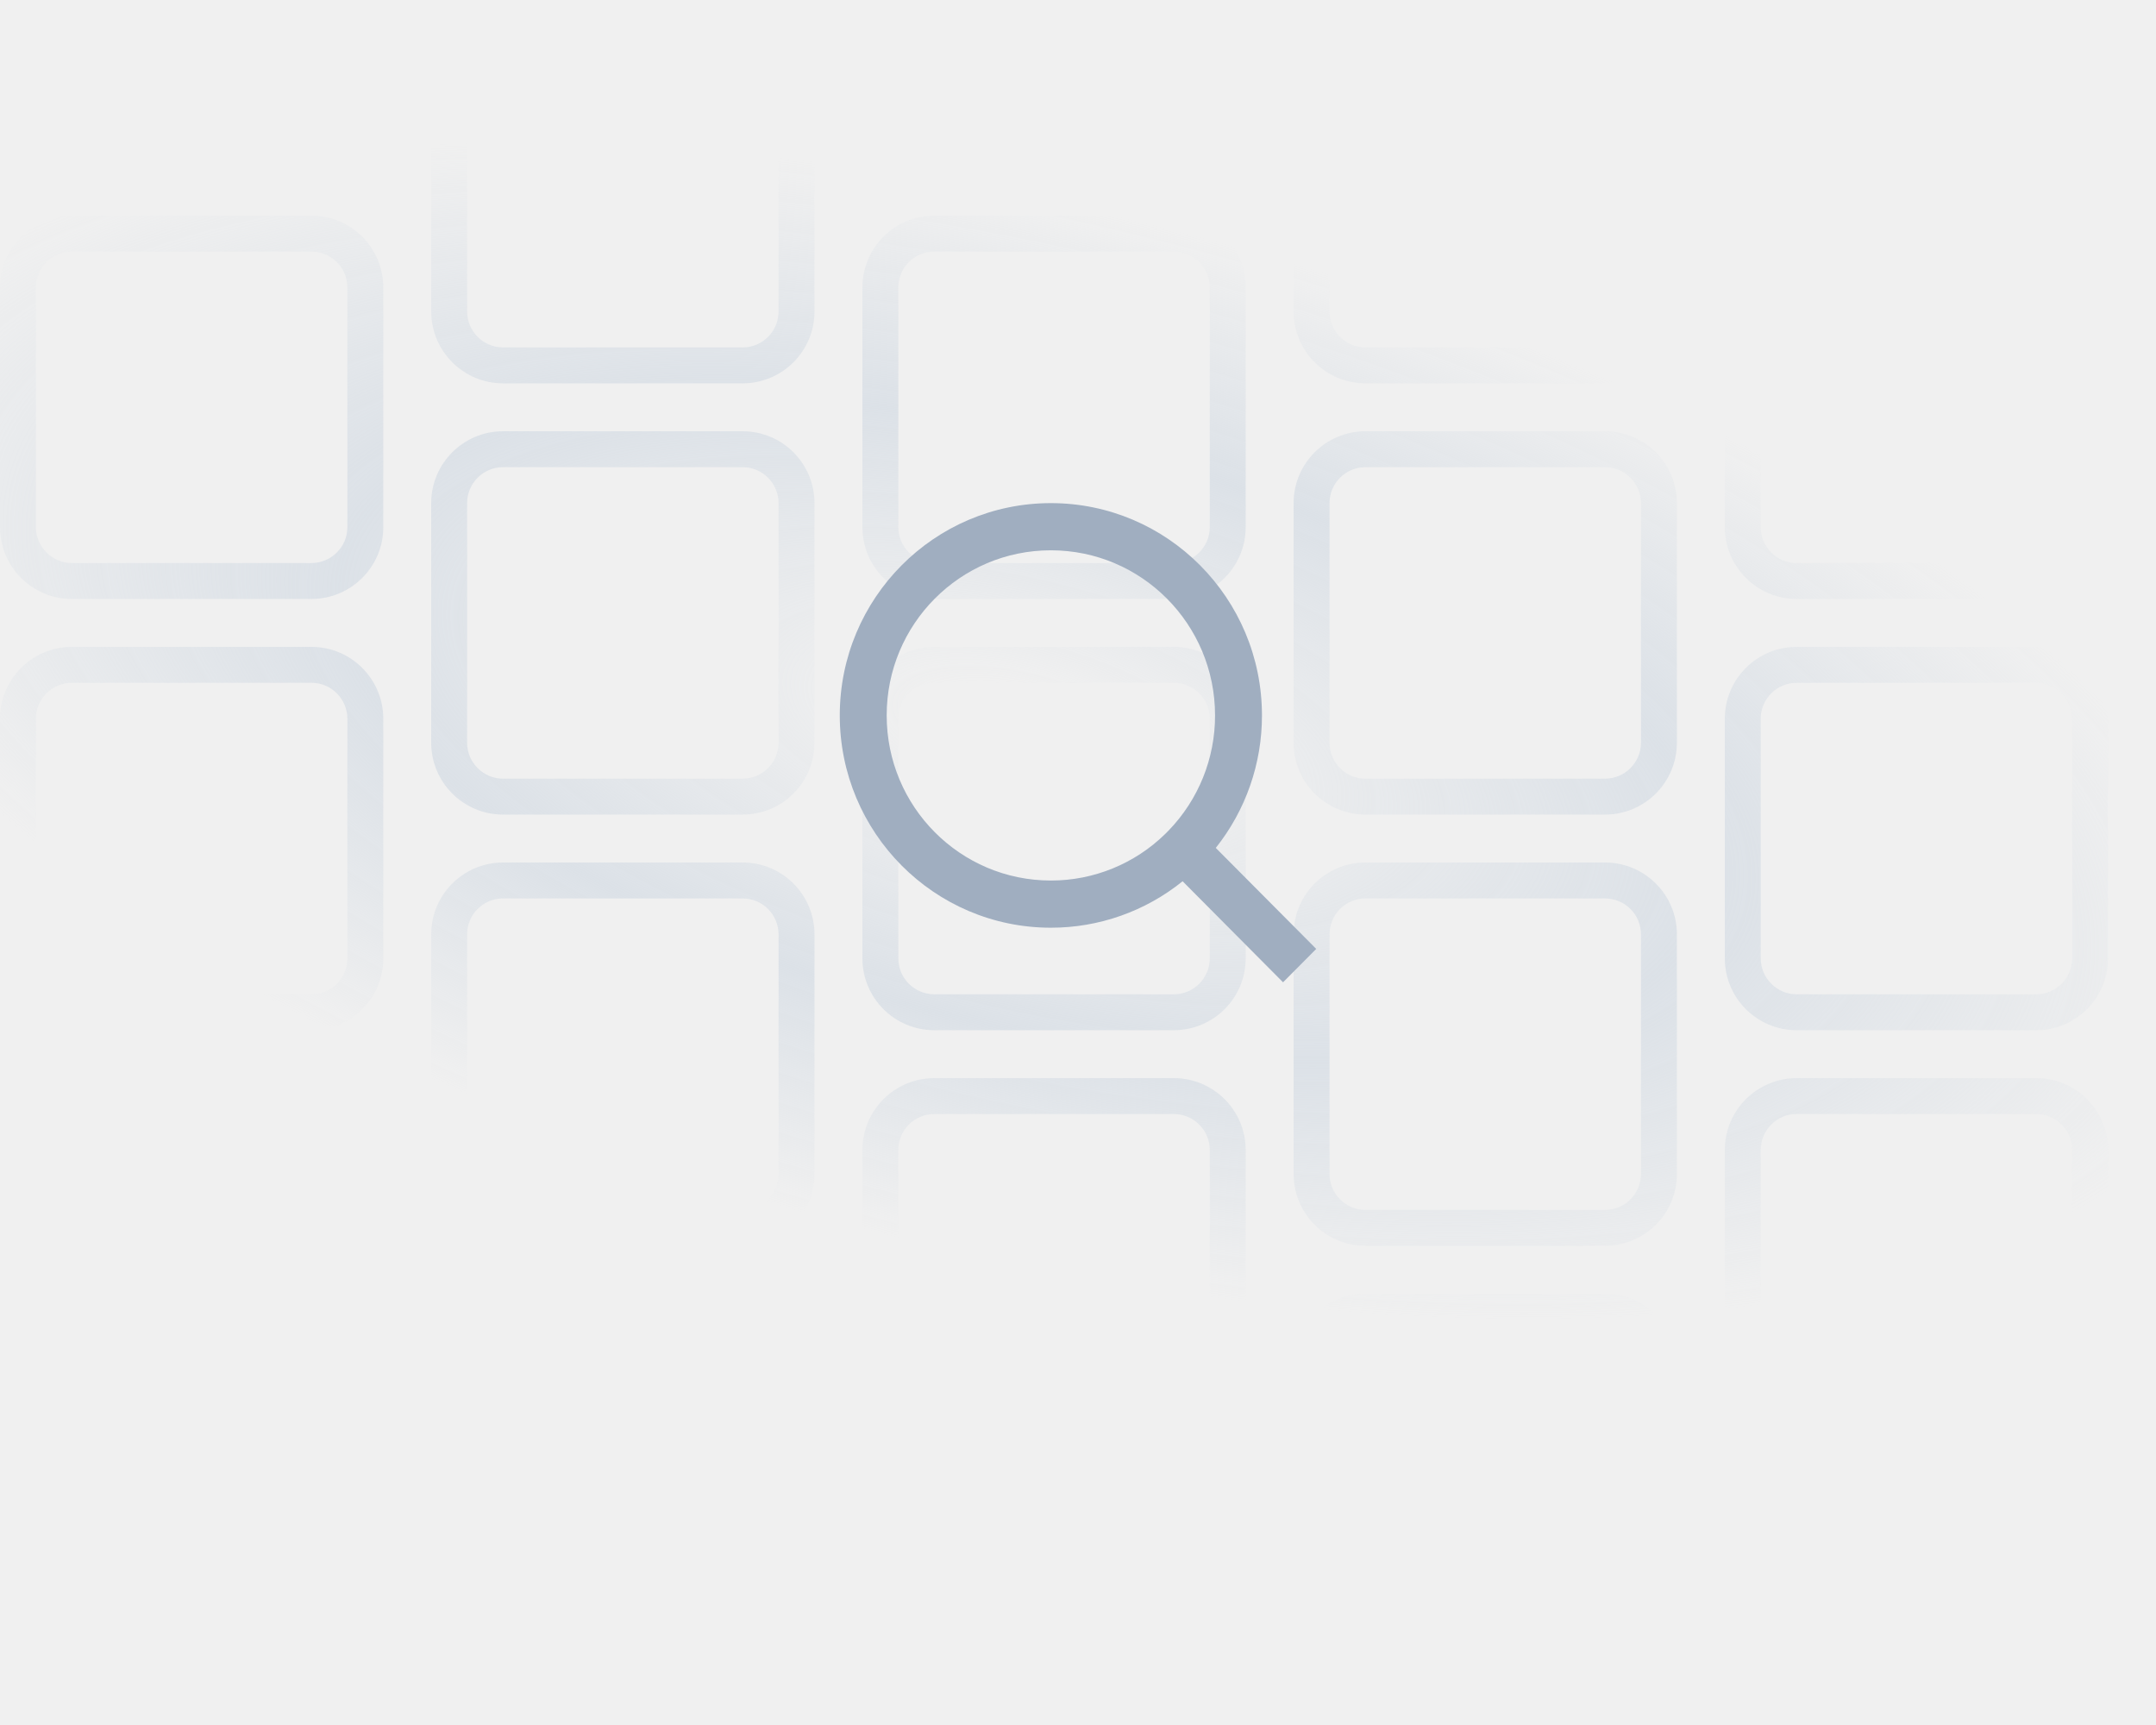
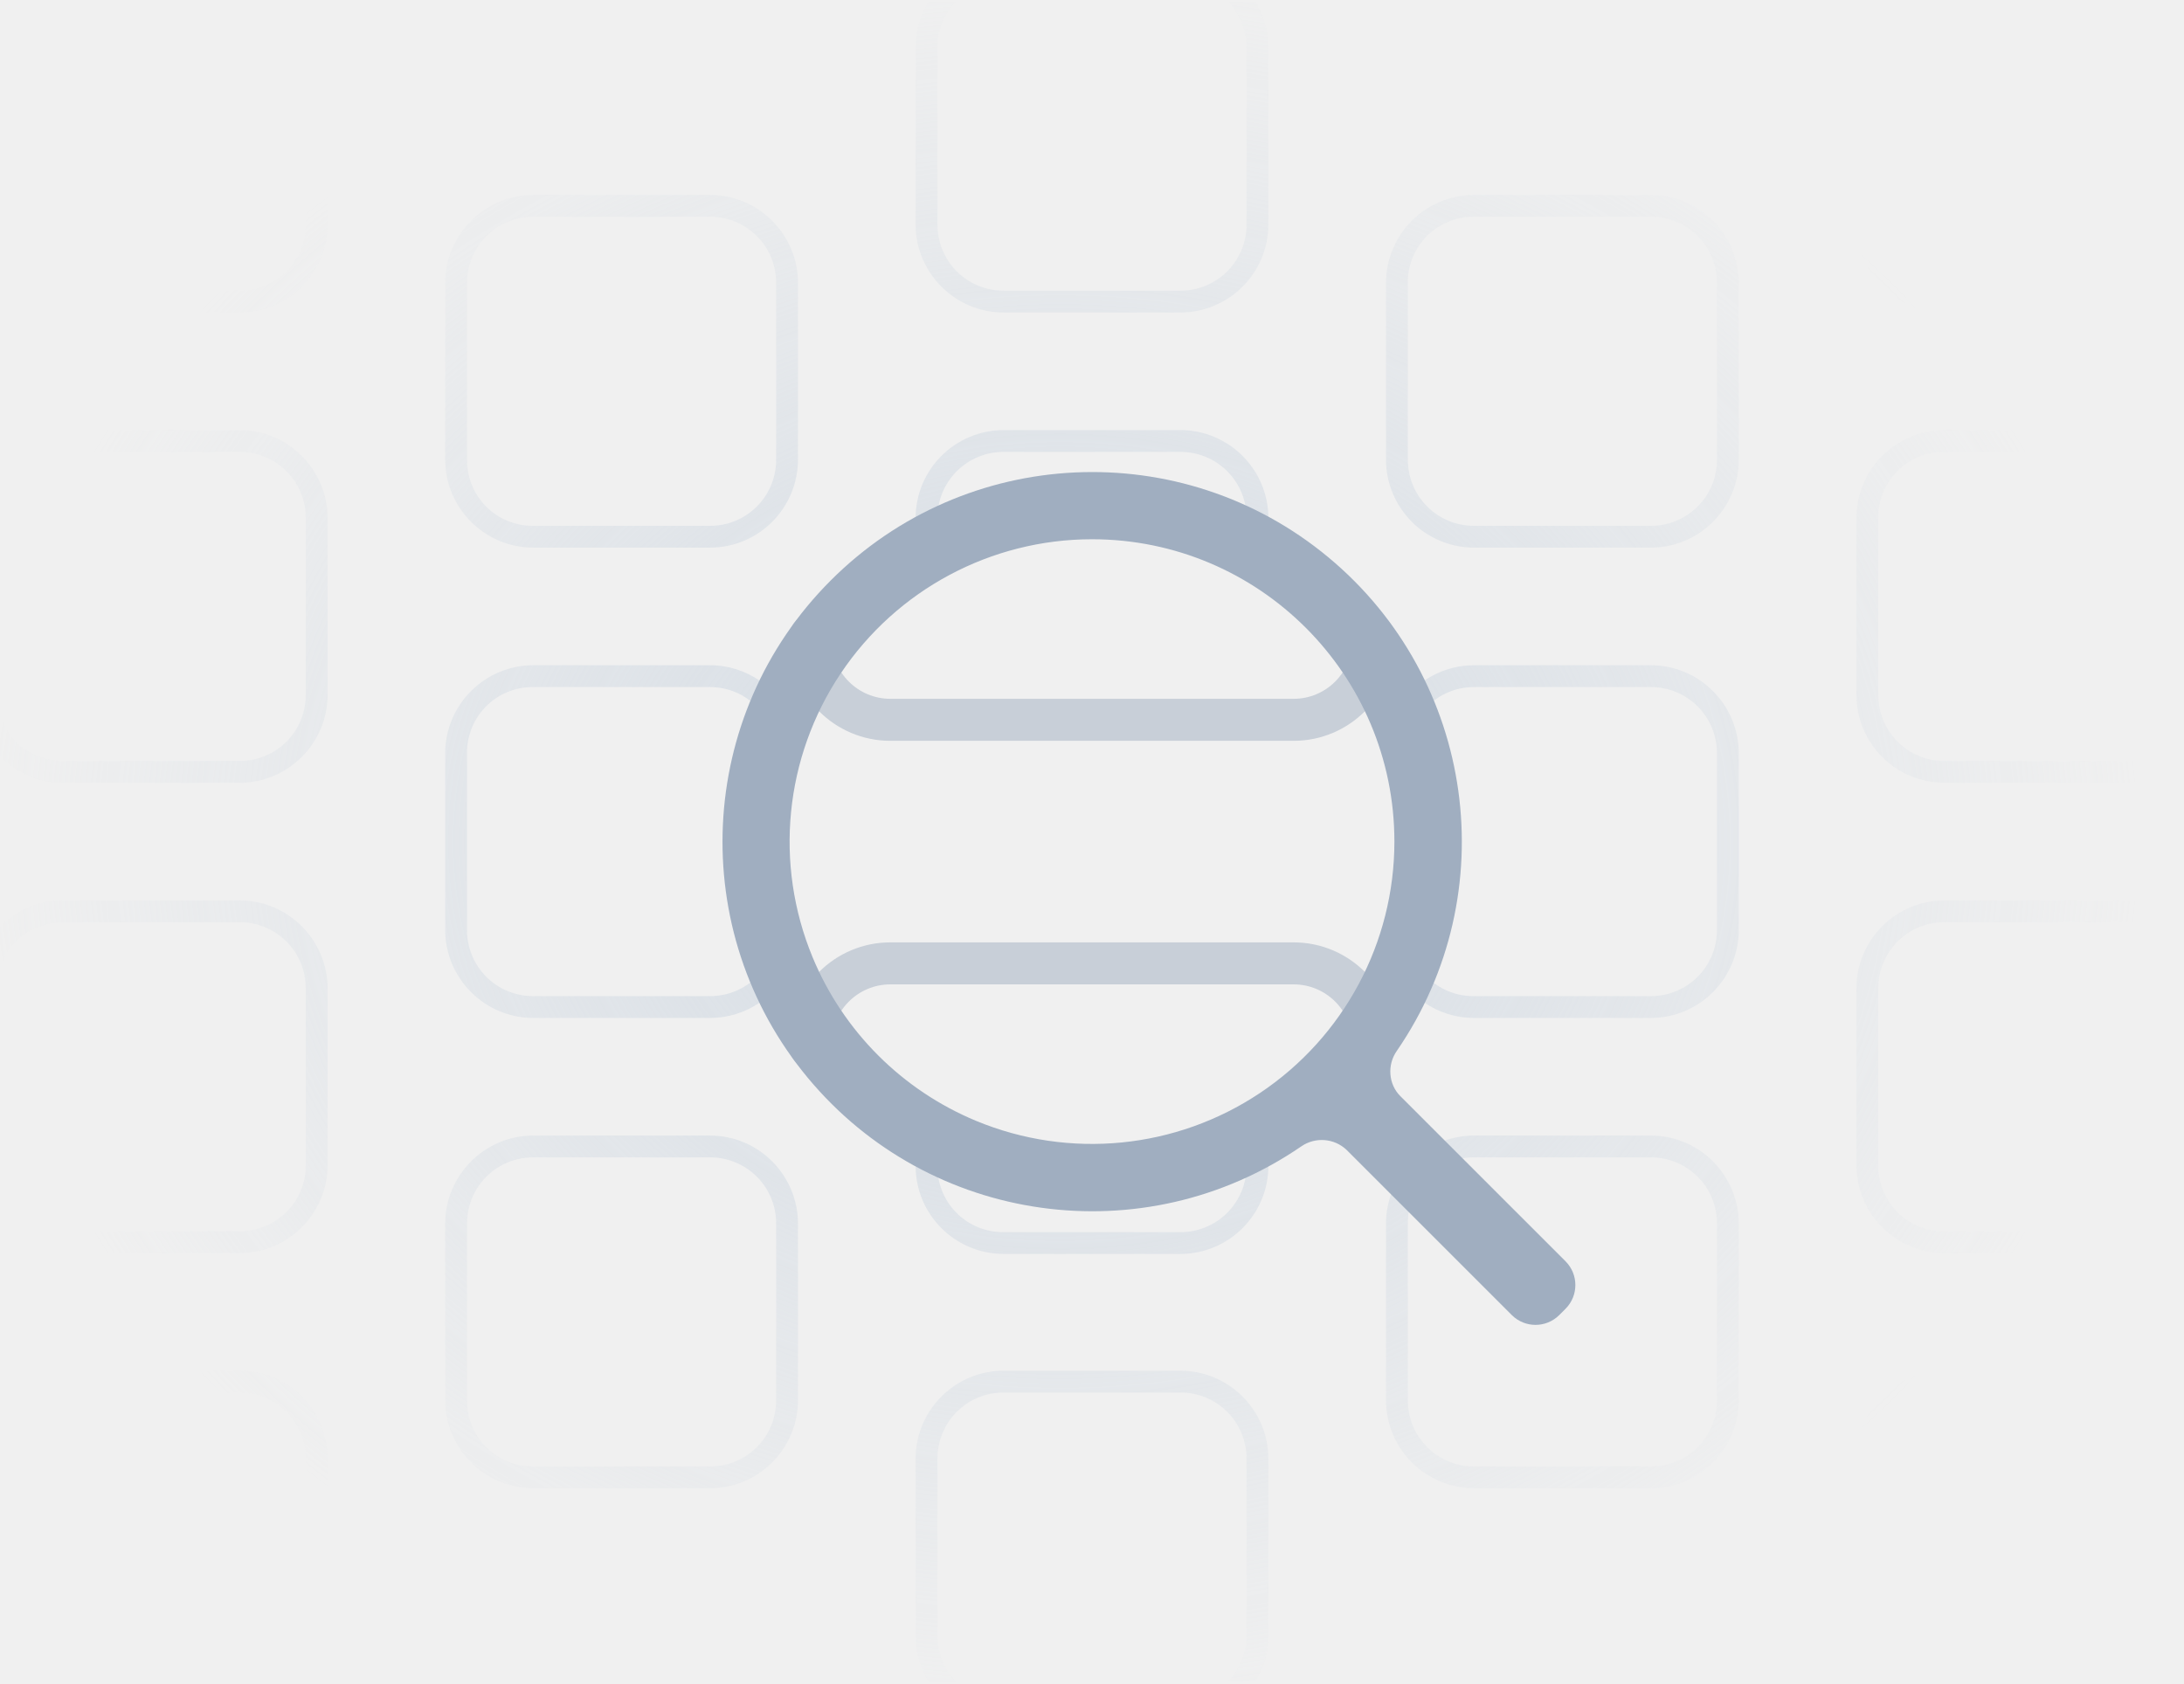
- <svg xmlns="http://www.w3.org/2000/svg" viewBox="0 0 240 192" fill="none">
-   <path fill-rule="evenodd" clip-rule="evenodd" d="M82.667 4H56a4 4 0 0 0-4 4v26.667a4 4 0 0 0 4 4h26.667a4 4 0 0 0 4-4V8a4 4 0 0 0-4-4ZM56 0a8 8 0 0 0-8 8v26.667a8 8 0 0 0 8 8h26.667a8 8 0 0 0 8-8V8a8 8 0 0 0-8-8H56Zm122.667 4H152a4 4 0 0 0-4 4v26.667a4 4 0 0 0 4 4h26.667a4 4 0 0 0 4-4V8a4 4 0 0 0-4-4ZM152 0a8 8 0 0 0-8 8v26.667a8 8 0 0 0 8 8h26.667a8 8 0 0 0 8-8V8a8 8 0 0 0-8-8H152ZM56 52h26.667a4 4 0 0 1 4 4v26.667a4 4 0 0 1-4 4H56a4 4 0 0 1-4-4V56a4 4 0 0 1 4-4Zm-8 4a8 8 0 0 1 8-8h26.667a8 8 0 0 1 8 8v26.667a8 8 0 0 1-8 8H56a8 8 0 0 1-8-8V56Zm34.667 44H56a4 4 0 0 0-4 4v26.667a4 4 0 0 0 4 4h26.667a4 4 0 0 0 4-4V104a4 4 0 0 0-4-4ZM56 96a8 8 0 0 0-8 8v26.667a8 8 0 0 0 8 8h26.667a8 8 0 0 0 8-8V104a8 8 0 0 0-8-8H56Zm0 52h26.667a4 4 0 0 1 4 4v26.667a4 4 0 0 1-4 4H56a4 4 0 0 1-4-4V152a4 4 0 0 1 4-4Zm-8 4a8 8 0 0 1 8-8h26.667a8 8 0 0 1 8 8v26.667a8 8 0 0 1-8 8H56a8 8 0 0 1-8-8V152ZM178.667 52H152a4 4 0 0 0-4 4v26.667a4 4 0 0 0 4 4h26.667a4 4 0 0 0 4-4V56a4 4 0 0 0-4-4ZM152 48a8 8 0 0 0-8 8v26.667a8 8 0 0 0 8 8h26.667a8 8 0 0 0 8-8V56a8 8 0 0 0-8-8H152Zm0 52h26.667a4 4 0 0 1 4 4v26.667a4 4 0 0 1-4 4H152a4 4 0 0 1-4-4V104a4 4 0 0 1 4-4Zm-8 4a8 8 0 0 1 8-8h26.667a8 8 0 0 1 8 8v26.667a8 8 0 0 1-8 8H152a8 8 0 0 1-8-8V104Zm34.667 44H152a4 4 0 0 0-4 4v26.667a4 4 0 0 0 4 4h26.667a4 4 0 0 0 4-4V152a4 4 0 0 0-4-4ZM152 144a8 8 0 0 0-8 8v26.667a8 8 0 0 0 8 8h26.667a8 8 0 0 0 8-8V152a8 8 0 0 0-8-8H152ZM8 28h26.667a4 4 0 0 1 4 4v26.667a4 4 0 0 1-4 4H8a4 4 0 0 1-4-4V32a4 4 0 0 1 4-4Zm-8 4a8 8 0 0 1 8-8h26.667a8 8 0 0 1 8 8v26.667a8 8 0 0 1-8 8H8a8 8 0 0 1-8-8V32Zm104-4h26.667a4 4 0 0 1 4 4v26.667a4 4 0 0 1-4 4H104a4 4 0 0 1-4-4V32a4 4 0 0 1 4-4Zm-8 4a8 8 0 0 1 8-8h26.667a8 8 0 0 1 8 8v26.667a8 8 0 0 1-8 8H104a8 8 0 0 1-8-8V32Zm130.667-4H200a4 4 0 0 0-4 4v26.667a4 4 0 0 0 4 4h26.667a4 4 0 0 0 4-4V32a4 4 0 0 0-4-4ZM200 24a8 8 0 0 0-8 8v26.667a8 8 0 0 0 8 8h26.667a8 8 0 0 0 8-8V32a8 8 0 0 0-8-8H200Zm-96 52h26.667a4 4 0 0 1 4 4v26.667a4 4 0 0 1-4 4H104a4 4 0 0 1-4-4V80a4 4 0 0 1 4-4Zm-8 4a8 8 0 0 1 8-8h26.667a8 8 0 0 1 8 8v26.667a8 8 0 0 1-8 8H104a8 8 0 0 1-8-8V80Zm34.667 44H104a4 4 0 0 0-4 4v26.667a4 4 0 0 0 4 4h26.667a4 4 0 0 0 4-4V128a4 4 0 0 0-4-4ZM104 120a8 8 0 0 0-8 8v26.667a8 8 0 0 0 8 8h26.667a8 8 0 0 0 8-8V128a8 8 0 0 0-8-8H104Zm96-44h26.667a4 4 0 0 1 4 4v26.667a4 4 0 0 1-4 4H200a4 4 0 0 1-4-4V80a4 4 0 0 1 4-4Zm-8 4a8 8 0 0 1 8-8h26.667a8 8 0 0 1 8 8v26.667a8 8 0 0 1-8 8H200a8 8 0 0 1-8-8V80Zm34.667 44H200a4 4 0 0 0-4 4v26.667a4 4 0 0 0 4 4h26.667a4 4 0 0 0 4-4V128a4 4 0 0 0-4-4ZM200 120a8 8 0 0 0-8 8v26.667a8 8 0 0 0 8 8h26.667a8 8 0 0 0 8-8V128a8 8 0 0 0-8-8H200ZM8 76h26.667a4 4 0 0 1 4 4v26.667a4 4 0 0 1-4 4H8a4 4 0 0 1-4-4V80a4 4 0 0 1 4-4Zm-8 4a8 8 0 0 1 8-8h26.667a8 8 0 0 1 8 8v26.667a8 8 0 0 1-8 8H8a8 8 0 0 1-8-8V80Zm34.667 44H8a4 4 0 0 0-4 4v26.667a4 4 0 0 0 4 4h26.667a4 4 0 0 0 4-4V128a4 4 0 0 0-4-4ZM8 120a8 8 0 0 0-8 8v26.667a8 8 0 0 0 8 8h26.667a8 8 0 0 0 8-8V128a8 8 0 0 0-8-8H8Z" fill="url(#empty_search_result_svg__a)" />
-   <path d="m135.337 94.376 11.182 11.242-3.694 3.715-11.18-11.245a23.31 23.31 0 0 1-14.666 5.17c-12.971 0-23.498-10.586-23.498-23.629C93.48 66.586 104.008 56 116.979 56c12.971 0 23.499 10.586 23.499 23.629a23.614 23.614 0 0 1-5.141 14.747Zm-5.238-1.948a18.372 18.372 0 0 0 5.157-12.799c0-10.155-8.18-18.378-18.277-18.378-10.099 0-18.276 8.223-18.276 18.378 0 10.153 8.177 18.378 18.276 18.378a18.166 18.166 0 0 0 12.729-5.185l.391-.394Z" fill="#A0AEC0" />
+ <svg xmlns="http://www.w3.org/2000/svg" viewBox="0 0 240 185" fill="none">
+   <g clip-path="url(#a)">
+     <path fill-rule="evenodd" clip-rule="evenodd" d="M26.307-2.023H6.923A7.2 7.2 0 0 0-.37 5.269v19.385a7.25 7.25 0 0 0 7.293 7.292h19.384a7.25 7.25 0 0 0 7.293-7.292V5.269a7.25 7.25 0 0 0-7.293-7.292Zm-19.384-2.4A9.692 9.692 0 0 0-2.77 5.269v19.385a9.692 9.692 0 0 0 9.693 9.692h19.384A9.692 9.692 0 0 0 36 24.654V5.269a9.693 9.693 0 0 0-9.693-9.692H6.923Zm19.384 54.092H6.923A7.2 7.2 0 0 0-.37 56.962v19.384a7.25 7.25 0 0 0 7.293 7.292h19.384a7.25 7.25 0 0 0 7.293-7.292V56.961a7.25 7.25 0 0 0-7.293-7.292Zm-19.384-2.4a9.693 9.693 0 0 0-9.693 9.693v19.384a9.692 9.692 0 0 0 9.693 9.692h19.384A9.692 9.692 0 0 0 36 76.346V56.961a9.693 9.693 0 0 0-9.693-9.692H6.923Zm0 54.093h19.384a7.249 7.249 0 0 1 7.293 7.292v19.384a7.25 7.25 0 0 1-7.293 7.293H6.923a7.209 7.209 0 0 1-5.184-2.108 7.208 7.208 0 0 1-2.109-5.185v-19.384a7.249 7.249 0 0 1 7.293-7.292Zm-9.693 7.292a9.693 9.693 0 0 1 9.693-9.692h19.384A9.694 9.694 0 0 1 36 108.654v19.384a9.694 9.694 0 0 1-9.693 9.693H6.923a9.691 9.691 0 0 1-9.693-9.693v-19.384Zm29.077 44.4H6.923a7.19 7.19 0 0 0-5.184 2.108 7.208 7.208 0 0 0-2.109 5.184v19.385a7.25 7.25 0 0 0 7.293 7.292h19.384a7.25 7.25 0 0 0 7.293-7.292v-19.385a7.25 7.25 0 0 0-7.293-7.292Zm-19.384-2.4a9.691 9.691 0 0 0-9.693 9.692v19.385a9.691 9.691 0 0 0 9.693 9.692h19.384A9.691 9.691 0 0 0 36 179.731v-19.385a9.691 9.691 0 0 0-9.693-9.692H6.923Zm51.692-126.83H78a7.25 7.25 0 0 1 7.292 7.291V50.5A7.25 7.25 0 0 1 78 57.792H58.615a7.2 7.2 0 0 1-7.292-7.292V31.115a7.249 7.249 0 0 1 7.292-7.292Zm-9.692 7.291a9.692 9.692 0 0 1 9.692-9.692H78a9.692 9.692 0 0 1 9.692 9.692V50.5A9.692 9.692 0 0 1 78 60.192H58.615a9.692 9.692 0 0 1-9.692-9.692V31.115ZM78 75.515H58.615a7.2 7.2 0 0 0-7.292 7.293v19.384a7.25 7.25 0 0 0 7.292 7.293H78a7.25 7.25 0 0 0 7.292-7.293v-2.123c.39 1.933.977 3.819 1.754 5.631A9.689 9.689 0 0 1 78 111.885H58.615a9.695 9.695 0 0 1-9.692-9.693V82.808a9.692 9.692 0 0 1 9.692-9.693H78c4.061 0 7.569 2.493 9.046 6.185-.83 1.754-1.385 3.692-1.846 5.538v-2.03c0-4.062-3.139-7.293-7.2-7.293Zm61.384-12.83V56.96a9.694 9.694 0 0 0-9.692-9.692h-19.385a9.693 9.693 0 0 0-9.692 9.693v5.723l2.4-1.477v-4.246a7.25 7.25 0 0 1 7.292-7.293h19.385a7.249 7.249 0 0 1 7.292 7.293v4.246l2.4 1.477Zm13.57 43.015a9.691 9.691 0 0 0 9.046 6.185h19.384a9.696 9.696 0 0 0 9.693-9.693V82.808a9.695 9.695 0 0 0-9.693-9.693H162a9.69 9.69 0 0 0-9.046 6.185c.83 1.754 1.384 3.692 1.846 5.538v-2.03c0-4.062 3.138-7.293 7.2-7.293h19.384a7.25 7.25 0 0 1 7.293 7.293v19.384a7.25 7.25 0 0 1-7.293 7.293H162a7.188 7.188 0 0 1-5.184-2.109 7.188 7.188 0 0 1-2.109-5.184v-2.123a28.602 28.602 0 0 1-1.753 5.631Zm-52.339 16.615v5.816a9.69 9.69 0 0 0 9.692 9.692h19.385a9.692 9.692 0 0 0 9.692-9.692v-5.723l-2.4 1.384v4.339a7.249 7.249 0 0 1-7.292 7.292h-19.385a7.192 7.192 0 0 1-5.217-2.14 7.199 7.199 0 0 1-2.075-5.245v-4.153l-2.4-1.385v-.185Zm-42 4.893H78a7.249 7.249 0 0 1 7.292 7.292v19.385A7.25 7.25 0 0 1 78 161.177H58.615a7.21 7.21 0 0 1-5.184-2.108 7.209 7.209 0 0 1-2.108-5.184V134.5a7.248 7.248 0 0 1 7.292-7.292Zm-9.692 7.292a9.693 9.693 0 0 1 9.692-9.692H78a9.694 9.694 0 0 1 9.692 9.692v19.385A9.693 9.693 0 0 1 78 163.577H58.615a9.69 9.69 0 0 1-9.692-9.692V134.5ZM129.692-2.023h-19.385a7.198 7.198 0 0 0-7.292 7.292v19.385a7.25 7.25 0 0 0 7.292 7.292h19.385a7.249 7.249 0 0 0 7.292-7.292V5.269a7.249 7.249 0 0 0-7.292-7.292Zm-19.385-2.4a9.693 9.693 0 0 0-9.692 9.692v19.385a9.69 9.69 0 0 0 9.692 9.692h19.385a9.693 9.693 0 0 0 9.692-9.692V5.269a9.694 9.694 0 0 0-9.692-9.692h-19.385Zm-7.292 164.769a7.25 7.25 0 0 1 7.292-7.292h19.385a7.249 7.249 0 0 1 7.292 7.292v19.385a7.249 7.249 0 0 1-7.292 7.292h-19.385a7.207 7.207 0 0 1-5.184-2.108 7.216 7.216 0 0 1-2.108-5.184v-19.385Zm-2.4 0a9.69 9.69 0 0 1 9.692-9.692h19.385a9.692 9.692 0 0 1 9.692 9.692v19.385a9.693 9.693 0 0 1-9.692 9.692h-19.385a9.691 9.691 0 0 1-9.692-9.692v-19.385Zm80.769-136.523H162a7.206 7.206 0 0 0-5.184 2.108 7.195 7.195 0 0 0-2.109 5.184V50.5A7.25 7.25 0 0 0 162 57.792h19.384a7.25 7.25 0 0 0 7.293-7.292V31.115a7.25 7.25 0 0 0-7.293-7.292ZM162 21.423a9.691 9.691 0 0 0-9.693 9.692V50.5A9.695 9.695 0 0 0 162 60.192h19.384a9.693 9.693 0 0 0 9.693-9.692V31.115a9.695 9.695 0 0 0-9.693-9.692H162Zm19.384 105.785H162a7.186 7.186 0 0 0-5.184 2.108 7.193 7.193 0 0 0-2.109 5.184v19.385a7.25 7.25 0 0 0 7.293 7.292h19.384a7.25 7.25 0 0 0 7.293-7.292V134.5a7.249 7.249 0 0 0-7.293-7.292Zm-19.384-2.4a9.695 9.695 0 0 0-9.693 9.692v19.385a9.696 9.696 0 0 0 9.693 9.692h19.384a9.692 9.692 0 0 0 9.693-9.692V134.5a9.695 9.695 0 0 0-9.693-9.692H162ZM213.692-2.023h19.385a7.25 7.25 0 0 1 7.292 7.292v19.385a7.25 7.25 0 0 1-7.292 7.292h-19.385a7.198 7.198 0 0 1-7.292-7.292V5.269a7.249 7.249 0 0 1 7.292-7.292ZM204 5.269a9.691 9.691 0 0 1 9.692-9.692h19.385a9.693 9.693 0 0 1 9.692 9.692v19.385a9.69 9.69 0 0 1-9.692 9.692h-19.385A9.69 9.69 0 0 1 204 24.654V5.269Zm29.077 44.4h-19.385a7.198 7.198 0 0 0-7.292 7.293v19.384a7.249 7.249 0 0 0 7.292 7.292h19.385a7.25 7.25 0 0 0 7.292-7.292V56.961a7.25 7.25 0 0 0-7.292-7.292Zm-19.385-2.4A9.69 9.69 0 0 0 204 56.962v19.384a9.69 9.69 0 0 0 9.692 9.692h19.385a9.693 9.693 0 0 0 9.692-9.692V56.961a9.691 9.691 0 0 0-9.692-9.692h-19.385Zm0 54.093h19.385a7.249 7.249 0 0 1 7.292 7.292v19.384a7.25 7.25 0 0 1-7.292 7.293h-19.385a7.207 7.207 0 0 1-5.184-2.108 7.2 7.2 0 0 1-2.108-5.185v-19.384a7.248 7.248 0 0 1 7.292-7.292ZM204 108.654a9.692 9.692 0 0 1 9.692-9.692h19.385a9.694 9.694 0 0 1 9.692 9.692v19.384a9.692 9.692 0 0 1-9.692 9.693h-19.385a9.692 9.692 0 0 1-9.692-9.693v-19.384Zm29.077 44.4h-19.385a7.189 7.189 0 0 0-5.184 2.108 7.2 7.2 0 0 0-2.108 5.184v19.385a7.249 7.249 0 0 0 7.292 7.292h19.385a7.25 7.25 0 0 0 7.292-7.292v-19.385a7.25 7.25 0 0 0-7.292-7.292Zm-19.385-2.4a9.69 9.69 0 0 0-9.692 9.692v19.385a9.69 9.69 0 0 0 9.692 9.692h19.385a9.691 9.691 0 0 0 9.692-9.692v-19.385a9.69 9.69 0 0 0-9.692-9.692h-19.385Z" fill="url(#b)" />
+     <path d="M87.231 68.5c1.385-1.846 4.154-.923 4.154 1.477v.37a6.461 6.461 0 0 0 6.462 6.46h44.307a6.461 6.461 0 0 0 6.462-6.46v-.37c0-2.308 2.769-3.416 4.154-1.477.276.37.461.923.461 1.477v.37a11.078 11.078 0 0 1-11.077 11.076H97.847a11.077 11.077 0 0 1-11.078-11.077v-.37c0-.553.185-1.107.462-1.476Zm65.539 48c.276-.369.461-.923.461-1.477v-.369a11.08 11.08 0 0 0-11.077-11.077H97.847a11.078 11.078 0 0 0-11.078 11.077v.369c0 .554.185 1.108.462 1.477 1.385 1.846 4.154.923 4.154-1.477v-.369a6.461 6.461 0 0 1 6.462-6.462h44.307a6.46 6.46 0 0 1 6.462 6.462v.369c0 2.308 2.769 3.415 4.154 1.477Z" fill="#A0AEC0" fill-opacity=".5" />
+     <path fill-rule="evenodd" clip-rule="evenodd" d="M153.231 92.5a33.233 33.233 0 0 1-45.948 30.701 33.237 33.237 0 0 1-17.984-17.984A33.233 33.233 0 0 1 120 59.269 33.232 33.232 0 0 1 153.231 92.5Zm-5.262 33.877a3.963 3.963 0 0 0-4.984-.369 40.618 40.618 0 0 1-54.212-7.54 40.613 40.613 0 0 1 2.52-54.675 40.614 40.614 0 0 1 62.215 51.692c-1.108 1.569-.923 3.692.369 4.984l18.185 18.185a3.693 3.693 0 0 1 0 5.169l-.739.739a3.693 3.693 0 0 1-5.169 0l-18.185-18.185Z" fill="#A0AEC0" />
+   </g>
  <defs>
-     <radialGradient id="empty_search_result_svg__a" cx="0" cy="0" r="1" gradientUnits="userSpaceOnUse" gradientTransform="rotate(103.716 25.035 85.404) scale(58.3301 137.703)">
-       <stop offset=".081" stop-color="#CBD5E0" stop-opacity="0" />
-       <stop offset=".563" stop-color="#CBD5E0" stop-opacity=".54" />
+     <radialGradient id="b" cx="0" cy="0" r="1" gradientUnits="userSpaceOnUse" gradientTransform="matrix(0 96.9231 -119.218 0 116.449 92.5)">
+       <stop stop-color="#CBD5E0" stop-opacity=".8" />
      <stop offset="1" stop-color="#CBD5E0" stop-opacity="0" />
    </radialGradient>
+     <clipPath id="a">
+       <path fill="#fff" transform="translate(0 .192)" d="M0 0h240v184.615H0z" />
+     </clipPath>
  </defs>
</svg>
